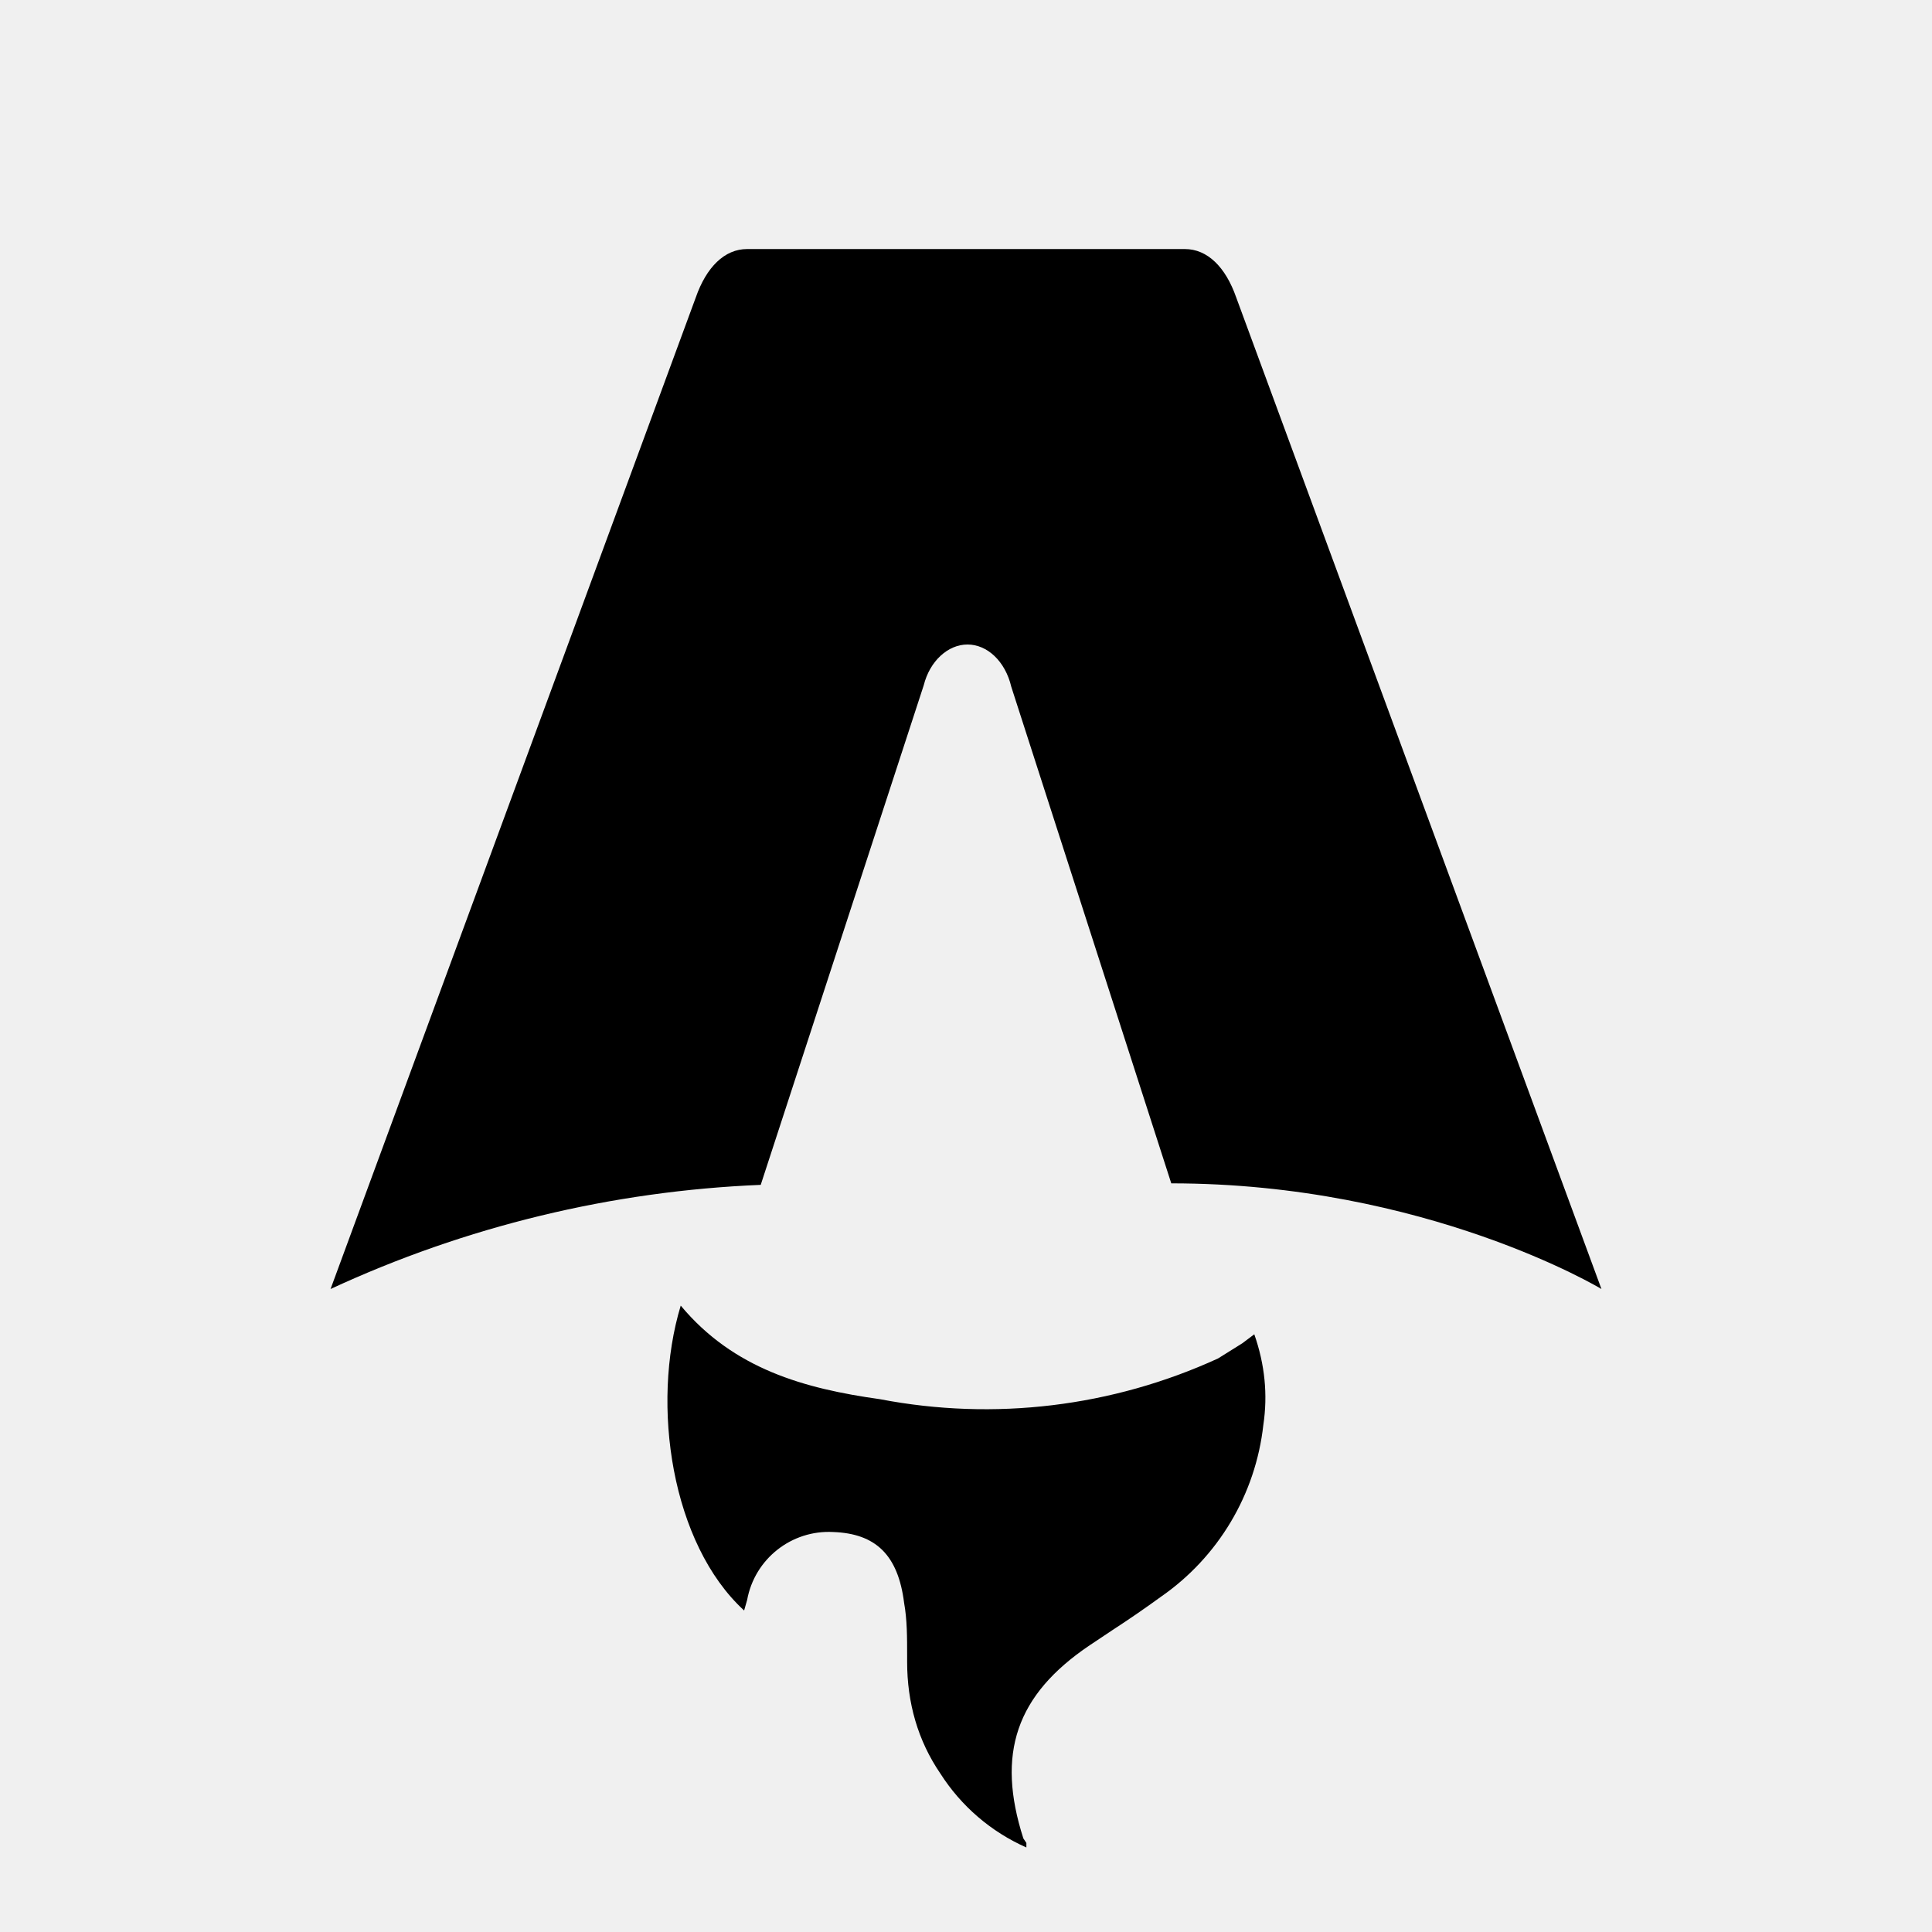
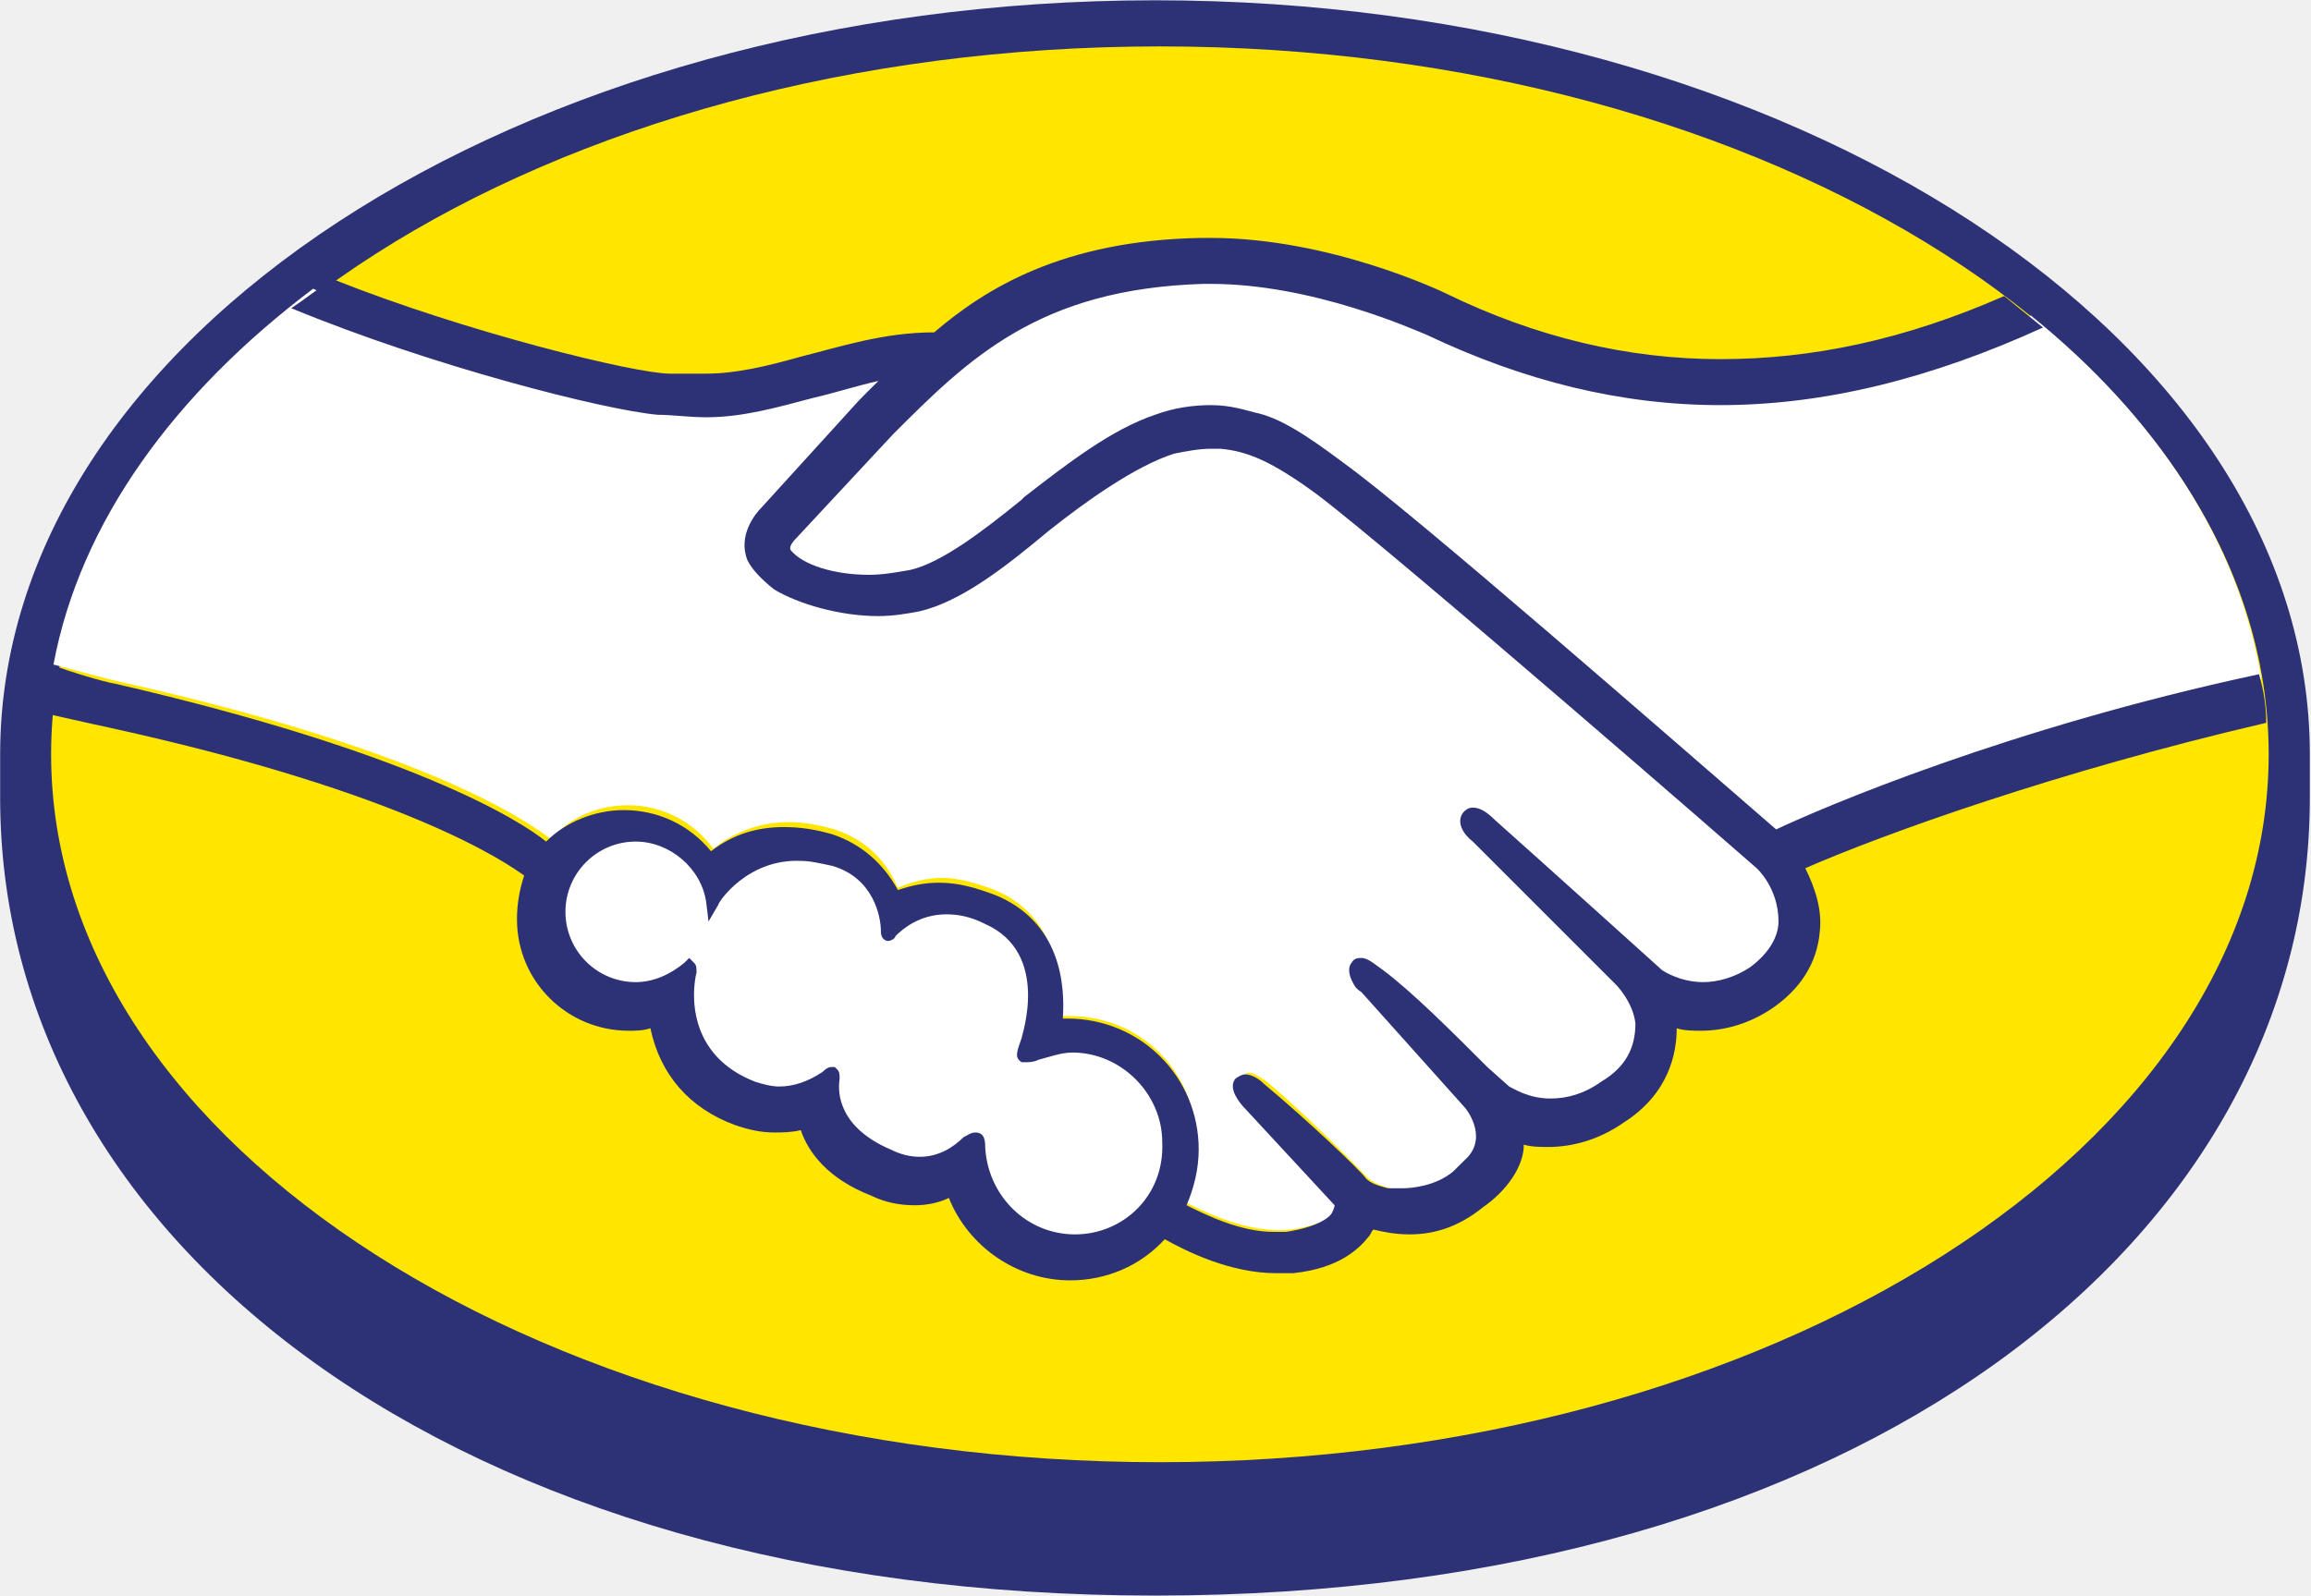
- <svg xmlns="http://www.w3.org/2000/svg" fill="none" viewBox="0 0 128 128">
-   <path d="M50.4 78.5a75.1 75.1 0 0 0-28.5 6.9l24.2-65.7c.7-2 1.9-3.2 3.4-3.2h29c1.5 0 2.7 1.2 3.4 3.2l24.2 65.7s-11.6-7-28.5-7L67 45.5c-.4-1.7-1.6-2.8-2.9-2.8-1.3 0-2.5 1.1-2.9 2.7L50.4 78.5Zm-1.1 28.2Zm-4.2-20.2c-2 6.6-.6 15.8 4.2 20.2a17.5 17.5 0 0 1 .2-.7 5.5 5.5 0 0 1 5.7-4.5c2.8.1 4.3 1.5 4.7 4.7.2 1.1.2 2.3.2 3.5v.4c0 2.7.7 5.2 2.2 7.4a13 13 0 0 0 5.7 4.9v-.3l-.2-.3c-1.8-5.6-.5-9.5 4.4-12.8l1.5-1a73 73 0 0 0 3.2-2.2 16 16 0 0 0 6.8-11.4c.3-2 .1-4-.6-6l-.8.6-1.6 1a37 37 0 0 1-22.4 2.7c-5-.7-9.7-2-13.2-6.2Z" />
+ <svg xmlns="http://www.w3.org/2000/svg" version="1.2" viewBox="0 0 1578 1090" width="1578" height="1090">
  <style>
-         path { fill: #000; }
-         @media (prefers-color-scheme: dark) {
-             path { fill: #FFF; }
-         }
-     </style>
+ 		.s0 { fill: #2d3277 } 
+ 		.s1 { fill: #ffe600 } 
+ 		.s2 { fill: #ffffff } 
+ 	</style>
+   <g id="Layer">
+     <path id="Layer" class="s0" d="m1577.2 545c0 301.4-306.4 544.8-788.5 544.8-480.5 0-788.6-243.4-788.6-544.8 0-1.7 0-23.2 0-29.8 0-283.2 352.9-515 788.6-515 435.7 0 788.5 231.8 788.5 515 0 14.9 0 19.9 0 29.8z" />
+     <ellipse id="Layer" class="s1" cx="792" cy="515.2" rx="757.1" ry="483.5" />
+     <g id="Layer">
+       <path id="Layer" class="s2" d="m604.8 291.6c53-53 101-101 215.4-104.3 77.8-1.7 155.7 34.8 155.7 34.8 144.1 69.5 291.6 43 410.8-6.6 86.2 69.5 142.5 155.6 157.4 248.3-175.6 39.8-304.8 94.4-333 107.7-36.4-31.5-245.2-213.6-296.5-251.7-28.2-19.9-44.7-29.8-59.7-34.8-13.2-3.3-33.1-8.3-64.6 1.7-29.8 8.2-59.6 33.1-89.4 56.3-26.5 21.5-56.4 44.7-77.9 49.6-38.1 8.3-74.5 0-86.1-14.9-5-6.6 3.3-14.9 3.3-14.9z" />
+       <path id="Layer" class="s2" d="m1219.4 627.8c0 14.9-8.3 26.5-21.5 34.8-36.5 23.1-64.6 1.6-66.3 1.6 0 0-82.8-76.2-114.3-102.7-5-3.3-11.6-8.2-14.9-4.9-3.3 4.9 6.6 13.2 6.6 13.2l96.1 97.7c0 0 13.3 13.3 14.9 29.8 1.7 13.3-3.3 29.8-24.8 44.8-34.8 23.1-61.3 6.6-68 1.6-29.8-29.8-61.3-62.9-84.5-81.1-4.9-3.3-11.6-8.3-14.9-5-3.3 3.3 6.7 13.2 6.7 13.2l71.2 79.5c0 0 16.6 19.9 1.7 39.8-1.7 3.3-6.7 6.6-10 9.9-14.9 11.6-36.4 13.3-48 11.6-13.3-3.3-16.6-8.3-16.6-8.3 0 0-36.4-38.1-67.9-64.6-5-3.3-11.6-8.2-14.9-4.9-3.3 3.3 6.6 13.2 6.6 13.2l61.3 67.9c3.3 3.3 0 6.6-1.7 9.9-3.3 5-11.6 11.6-34.8 15-29.8 3.3-61.2-13.3-74.5-19.9q9.9-17.4 9.9-39.8c0-48-38.1-86.1-86.1-86.1-3.3 0-5 0-8.3 0 3.3-29.8-3.3-69.5-43.1-86.1-13.2-5-24.8-8.3-36.4-8.3-11.6 0-21.5 3.3-29.8 6.7-6.7-14.9-18.3-31.5-43.1-39.8-11.6-3.3-21.5-5-31.5-5-21.5 0-39.7 8.3-51.3 18.3-13.3-18.3-34.8-29.8-58-29.8-21.6 0-39.8 8.2-53 23.1-13.3-9.9-79.6-59.6-294.9-107.6-8.3-1.7-31.5-8.3-44.8-11.6 18.3-97.7 82.9-185.5 177.3-256.7 79.5 36.5 132.5 53 193.8 69.6 10 3.3 63 11.6 72.9 11.6 23.2 0 46.4-6.6 71.3-13.3 19.9-4.9 39.7-9.9 61.3-13.2-8.3 8.3-14.9 14.9-23.2 23.2l-66.3 72.8c-1.6 1.7-14.9 14.9-8.3 31.5 3.3 6.6 8.3 13.2 16.6 18.2 18.2 13.3 59.6 23.2 94.4 14.9 26.5-5 54.7-28.1 86.2-53 29.8-23.2 64.6-46.3 89.4-53 10-3.3 23.2-4.9 33.2-3.3 18.2 3.3 36.4 10 67.9 33.1 54.7 41.4 298.2 253.4 299.8 255.1 0 0 18.3 14.9 16.6 36.4z" />
+       <path id="Layer" class="s2" d="m800.3 781.8c0 36.4-29.8 66.2-66.3 66.2-34.8 0-64.6-28.1-66.3-62.9 0-6.6-1.6-8.3-6.6-3.3-9.9 9.9-26.5 21.5-54.7 9.9-38.1-14.9-39.7-41.4-38.1-53 0-3.3 0-4.9-4.9-1.6-14.9 9.9-31.5 16.5-51.4 8.3-49.7-18.3-44.7-66.3-43.1-79.5 0-1.7 0-1.7 0-1.7-9.9 10-21.5 14.9-36.4 14.9-29.8 0-53-23.2-53-53 0-29.8 23.2-53 53-53 28.2 0 49.7 19.9 53 46.4 8.3-11.6 36.5-44.7 82.8-29.8 33.2 9.9 38.1 39.7 38.1 49.7 0 1.6 1.7 1.6 3.4 0 6.6-8.3 29.8-26.5 66.2-10 48.1 21.6 28.2 81.2 26.5 84.5-1.6 3.3-3.3 9.9-1.6 9.9 1.6 0 18.2-8.2 33.1-8.2 36.5 0 66.3 29.8 66.3 66.2z" />
+     </g>
+     <path id="Layer" fill-rule="evenodd" class="s0" d="m1542.5 460.5c3.3 11.6 4.9 21.6 4.9 33.2-142.4 33.1-261.7 76.1-314.7 99.3 6.6 13.3 11.6 28.2 9.9 43.1-1.7 21.5-13.3 39.7-33.1 53-14.9 9.9-31.5 14.9-48.1 14.9-4.9 0-11.6 0-16.5-1.7 0 16.6-5 44.7-36.5 64.6-16.6 11.6-34.8 16.5-51.3 16.5-5 0-11.6 0-16.6-1.6 0 14.9-11.6 31.5-28.2 43-16.5 13.3-33.1 18.3-49.7 18.3-9.9 0-18.2-1.7-24.8-3.3-1.7 1.6-1.7 3.3-3.3 4.9-6.7 8.3-19.9 21.5-51.4 24.9-3.3 0-6.6 0-11.6 0-31.5 0-61.3-14.9-76.2-23.2-16.6 18.2-39.8 28.1-64.6 28.1-36.5 0-69.6-23.2-82.8-56.3-6.7 3.3-15 5-23.2 5-10 0-19.9-1.7-29.9-6.6-29.8-11.6-43-29.8-48-44.7-6.6 1.6-13.3 1.6-18.2 1.6-8.3 0-16.6-1.6-26.5-5-31.5-11.5-51.4-34.7-58-66.2-5 1.7-10 1.7-14.9 1.7-41.4 0-76.2-33.2-76.2-76.2q0-14.9 4.9-29.8c-11.6-8.3-79.5-56.3-283.2-101-8.3-1.7-44.8-10-44.8-10 1.7-11.6 3.3-23.2 5-33.1 13.2 5 34.8 11.6 44.7 13.3 200.5 46.3 275 92.7 293.3 107.6 13.2-13.3 33.1-21.5 53-21.5 23.2 0 44.7 9.9 59.6 28.1 14.9-11.6 31.5-16.5 49.7-16.5 11.6 0 21.5 1.6 33.1 4.9 19.9 6.7 34.8 19.9 44.8 38.1 9.9-3.3 18.2-5 28.1-5 13.3 0 24.9 3.4 38.1 8.3 44.8 18.2 48.1 61.3 46.4 84.5 1.7 0 1.7 0 3.3 0 49.7 0 89.5 39.7 89.5 89.4 0 13.3-3.3 26.5-8.3 38.1 13.3 6.6 36.5 18.2 59.7 18.2 3.3 0 4.9 0 8.2 0 21.6-3.3 29.9-9.9 31.5-13.2 1.7-3.4 1.7-5 1.7-5l-61.3-66.2c-3.3-3.4-11.6-13.3-6.7-19.9 1.7-1.7 5-3.3 6.7-3.3 4.9 0 9.9 3.3 13.2 6.6 29.8 24.8 66.3 59.6 69.6 64.6 3.3 3.3 8.3 4.9 14.9 6.6q5 0 10 0c6.6 0 23.1-1.7 34.7-11.6 1.7-1.6 8.3-8.3 10-9.9 13.2-14.9-1.7-33.1-1.7-33.1l-71.2-79.5c0 0-3.3-1.7-5-5-4.9-8.3-3.3-13.2-1.6-14.9 1.6-3.3 4.9-3.3 6.6-3.3 5 0 9.9 5 14.9 8.3 19.9 14.9 46.4 41.4 71.2 66.2l14.9 13.3c3.4 1.6 13.3 8.2 28.2 8.2 11.6 0 23.2-3.3 34.8-11.6 16.6-9.9 23.2-23.1 23.2-39.7-1.7-14.9-13.3-26.5-13.3-26.5l-97.7-97.7c-6.6-5-11.6-13.3-6.6-19.9 1.6-1.6 3.3-3.3 6.6-3.3 5 0 9.9 3.3 14.9 8.3 29.8 26.5 114.3 102.7 114.3 102.7 0 0 11.6 8.2 28.2 8.2 9.9 0 21.5-3.3 31.5-9.9 11.6-8.3 19.8-19.9 19.8-31.5 0-23.1-14.9-36.4-14.9-36.4-1.6-1.6-245.2-213.6-299.8-255-31.5-23.2-48.1-29.8-66.3-31.5-1.7 0-5 0-6.6 0-8.3 0-16.6 1.7-24.9 3.3-26.5 8.3-61.3 33.2-86.1 53-29.8 24.9-59.7 48.1-87.8 54.7-8.3 1.6-18.2 3.3-28.2 3.3-26.5 0-54.7-8.3-71.2-18.2-8.3-6.6-14.9-13.3-18.2-19.9-6.7-16.6 4.9-31.5 9.9-36.4l66.3-72.9c4.9-5 8.2-8.3 13.2-13.2-14.9 3.3-29.8 8.2-44.7 11.6-24.9 6.6-48.1 13.2-72.9 13.2-11.6 0-23.2-1.7-33.1-1.7-36.5-3.3-154.1-33.1-250.2-72.8 9.9-6.6 18.2-13.3 28.2-19.9 91.1 36.4 207 64.6 230.2 64.6 1.7 0 16.6 0 24.9 0 19.9 0 41.4-5 64.6-11.6 26.5-6.6 56.3-16.6 91.1-16.6 34.8-29.8 87.8-62.9 182.3-64.5 1.6 0 4.9 0 6.6 0 81.2 0 157.4 36.4 160.7 38 61.3 29.9 124.2 44.8 187.2 44.8 62.9 0 125.9-13.3 193.8-43.1 8.3 6.6 18.2 14.9 26.5 21.5-76.2 34.8-149.1 53-220.3 53-67.9 0-134.2-16.5-200.5-48-8.3-3.3-77.8-34.8-147.4-34.8q-2.5 0-5 0c-112.6 3.3-160.7 51.4-212 102.7l-66.3 71.2c-3.3 3.3-5 6.6-3.3 8.3 8.3 9.9 29.8 16.5 53 16.5 9.9 0 18.2-1.6 28.2-3.3 21.5-4.9 49.7-26.5 76.2-48l1.6-1.7c29.8-23.1 59.7-46.3 89.5-56.3 13.2-4.9 26.5-6.6 38.1-6.6 13.2 0 23.2 3.3 29.8 5 16.6 3.3 34.8 14.9 61.3 34.8 48 34.7 220.3 185.4 294.9 250 31.5-14.9 159-69.5 329.7-106zm-748.9 319.6c0-33.1-28.1-61.2-61.3-61.2-8.2 0-16.5 3.3-23.1 4.9-3.4 1.7-6.7 1.7-8.3 1.7h-3.3c-5-3.3-3.4-6.6 0-16.6 0-1.6 19.8-57.9-24.9-77.8-9.9-5-18.2-6.6-26.5-6.6-18.2 0-29.8 9.9-34.8 14.9 0 1.6-3.3 3.3-5 3.3 0 0-4.9 0-4.9-6.6 0-10-5-36.5-33.2-44.7-8.2-1.7-14.9-3.4-21.5-3.4-36.4-1.6-56.3 28.2-56.3 29.9l-6.7 11.5-1.6-13.2c-3.3-23.2-24.9-41.4-48.1-41.4-26.5 0-48 21.5-48 48 0 26.5 21.5 48 48 48 11.6 0 23.2-4.9 33.2-13.2l3.3-3.3 3.3 3.3c1.7 1.7 1.7 3.3 1.7 6.6-3.3 13.3-6.7 56.3 39.7 74.5 5 1.7 11.6 3.4 16.6 3.4q14.9 0 29.8-10c3.3-3.3 5-3.3 6.6-3.3h1.7l1.7 1.7c1.6 1.6 1.6 3.3 1.6 6.6-1.6 9.9 0 33.1 34.8 48q9.9 5 19.9 5c13.2 0 23.2-6.7 29.8-13.3 3.3-1.6 5-3.3 8.3-3.3 6.6 0 6.6 6.6 6.6 9.9 1.7 33.2 28.2 59.7 61.3 59.7 33.1 0 61.3-26.5 59.6-63z" />
+   </g>
</svg>
